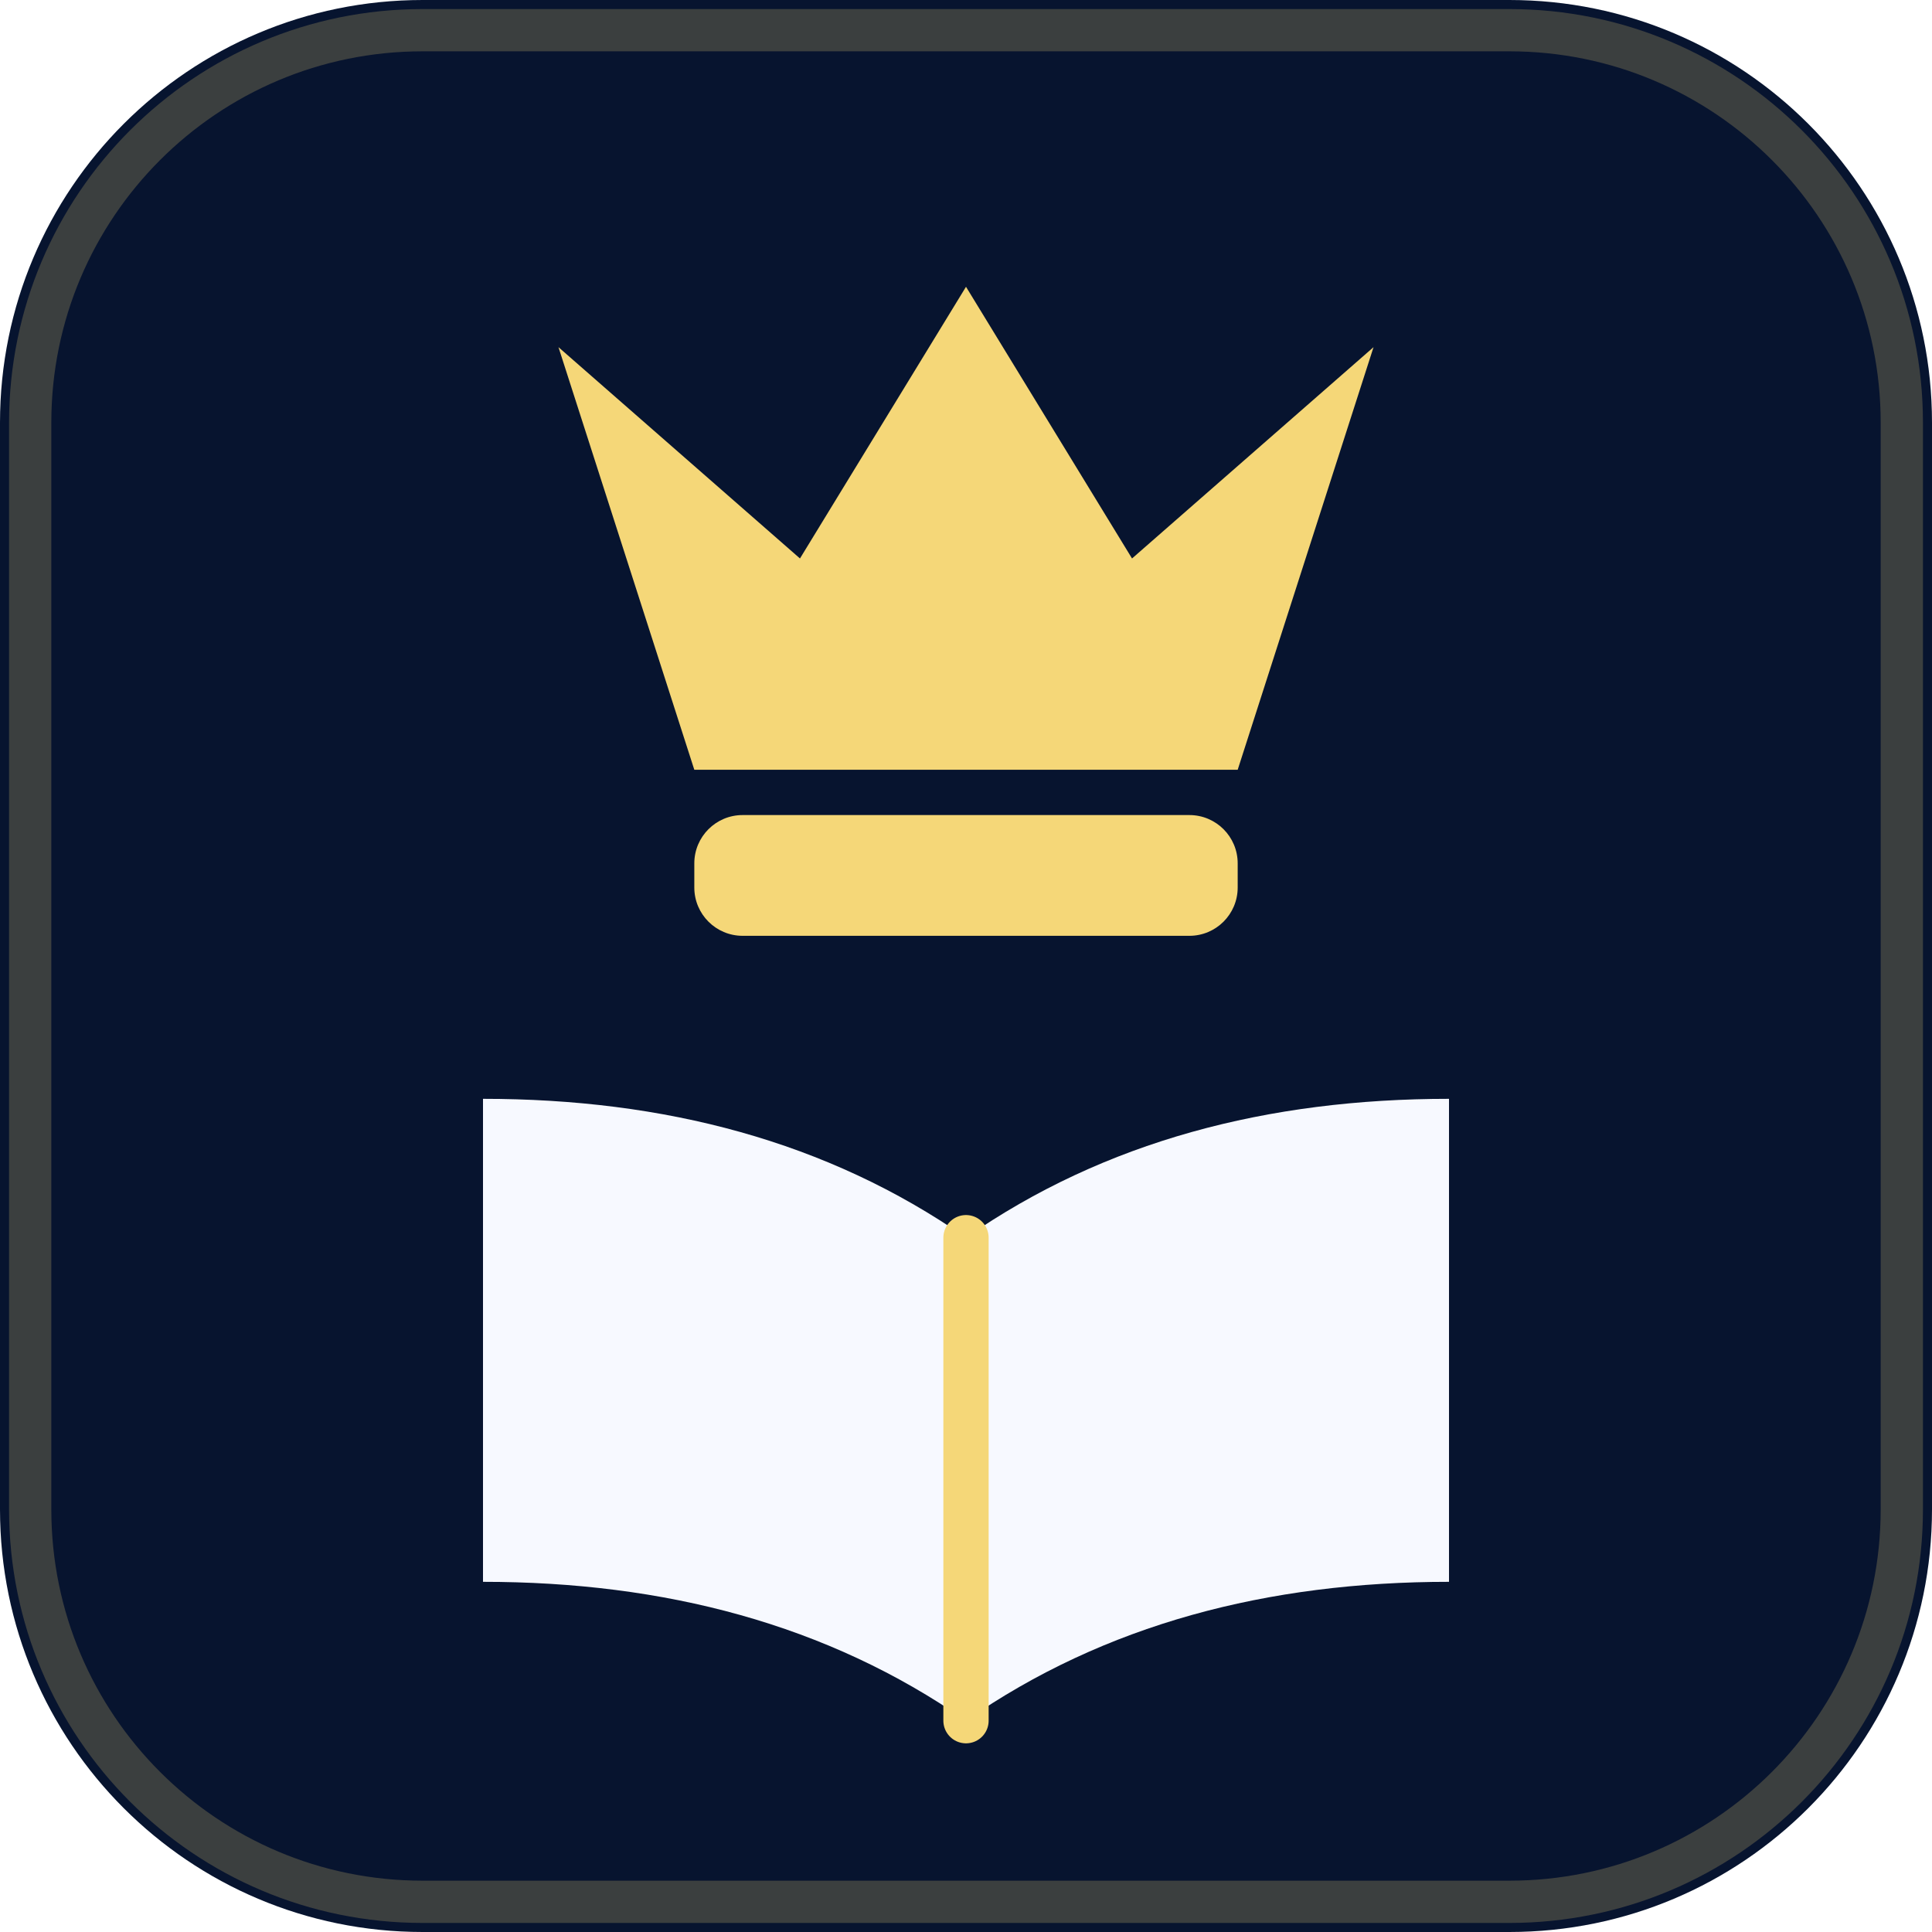
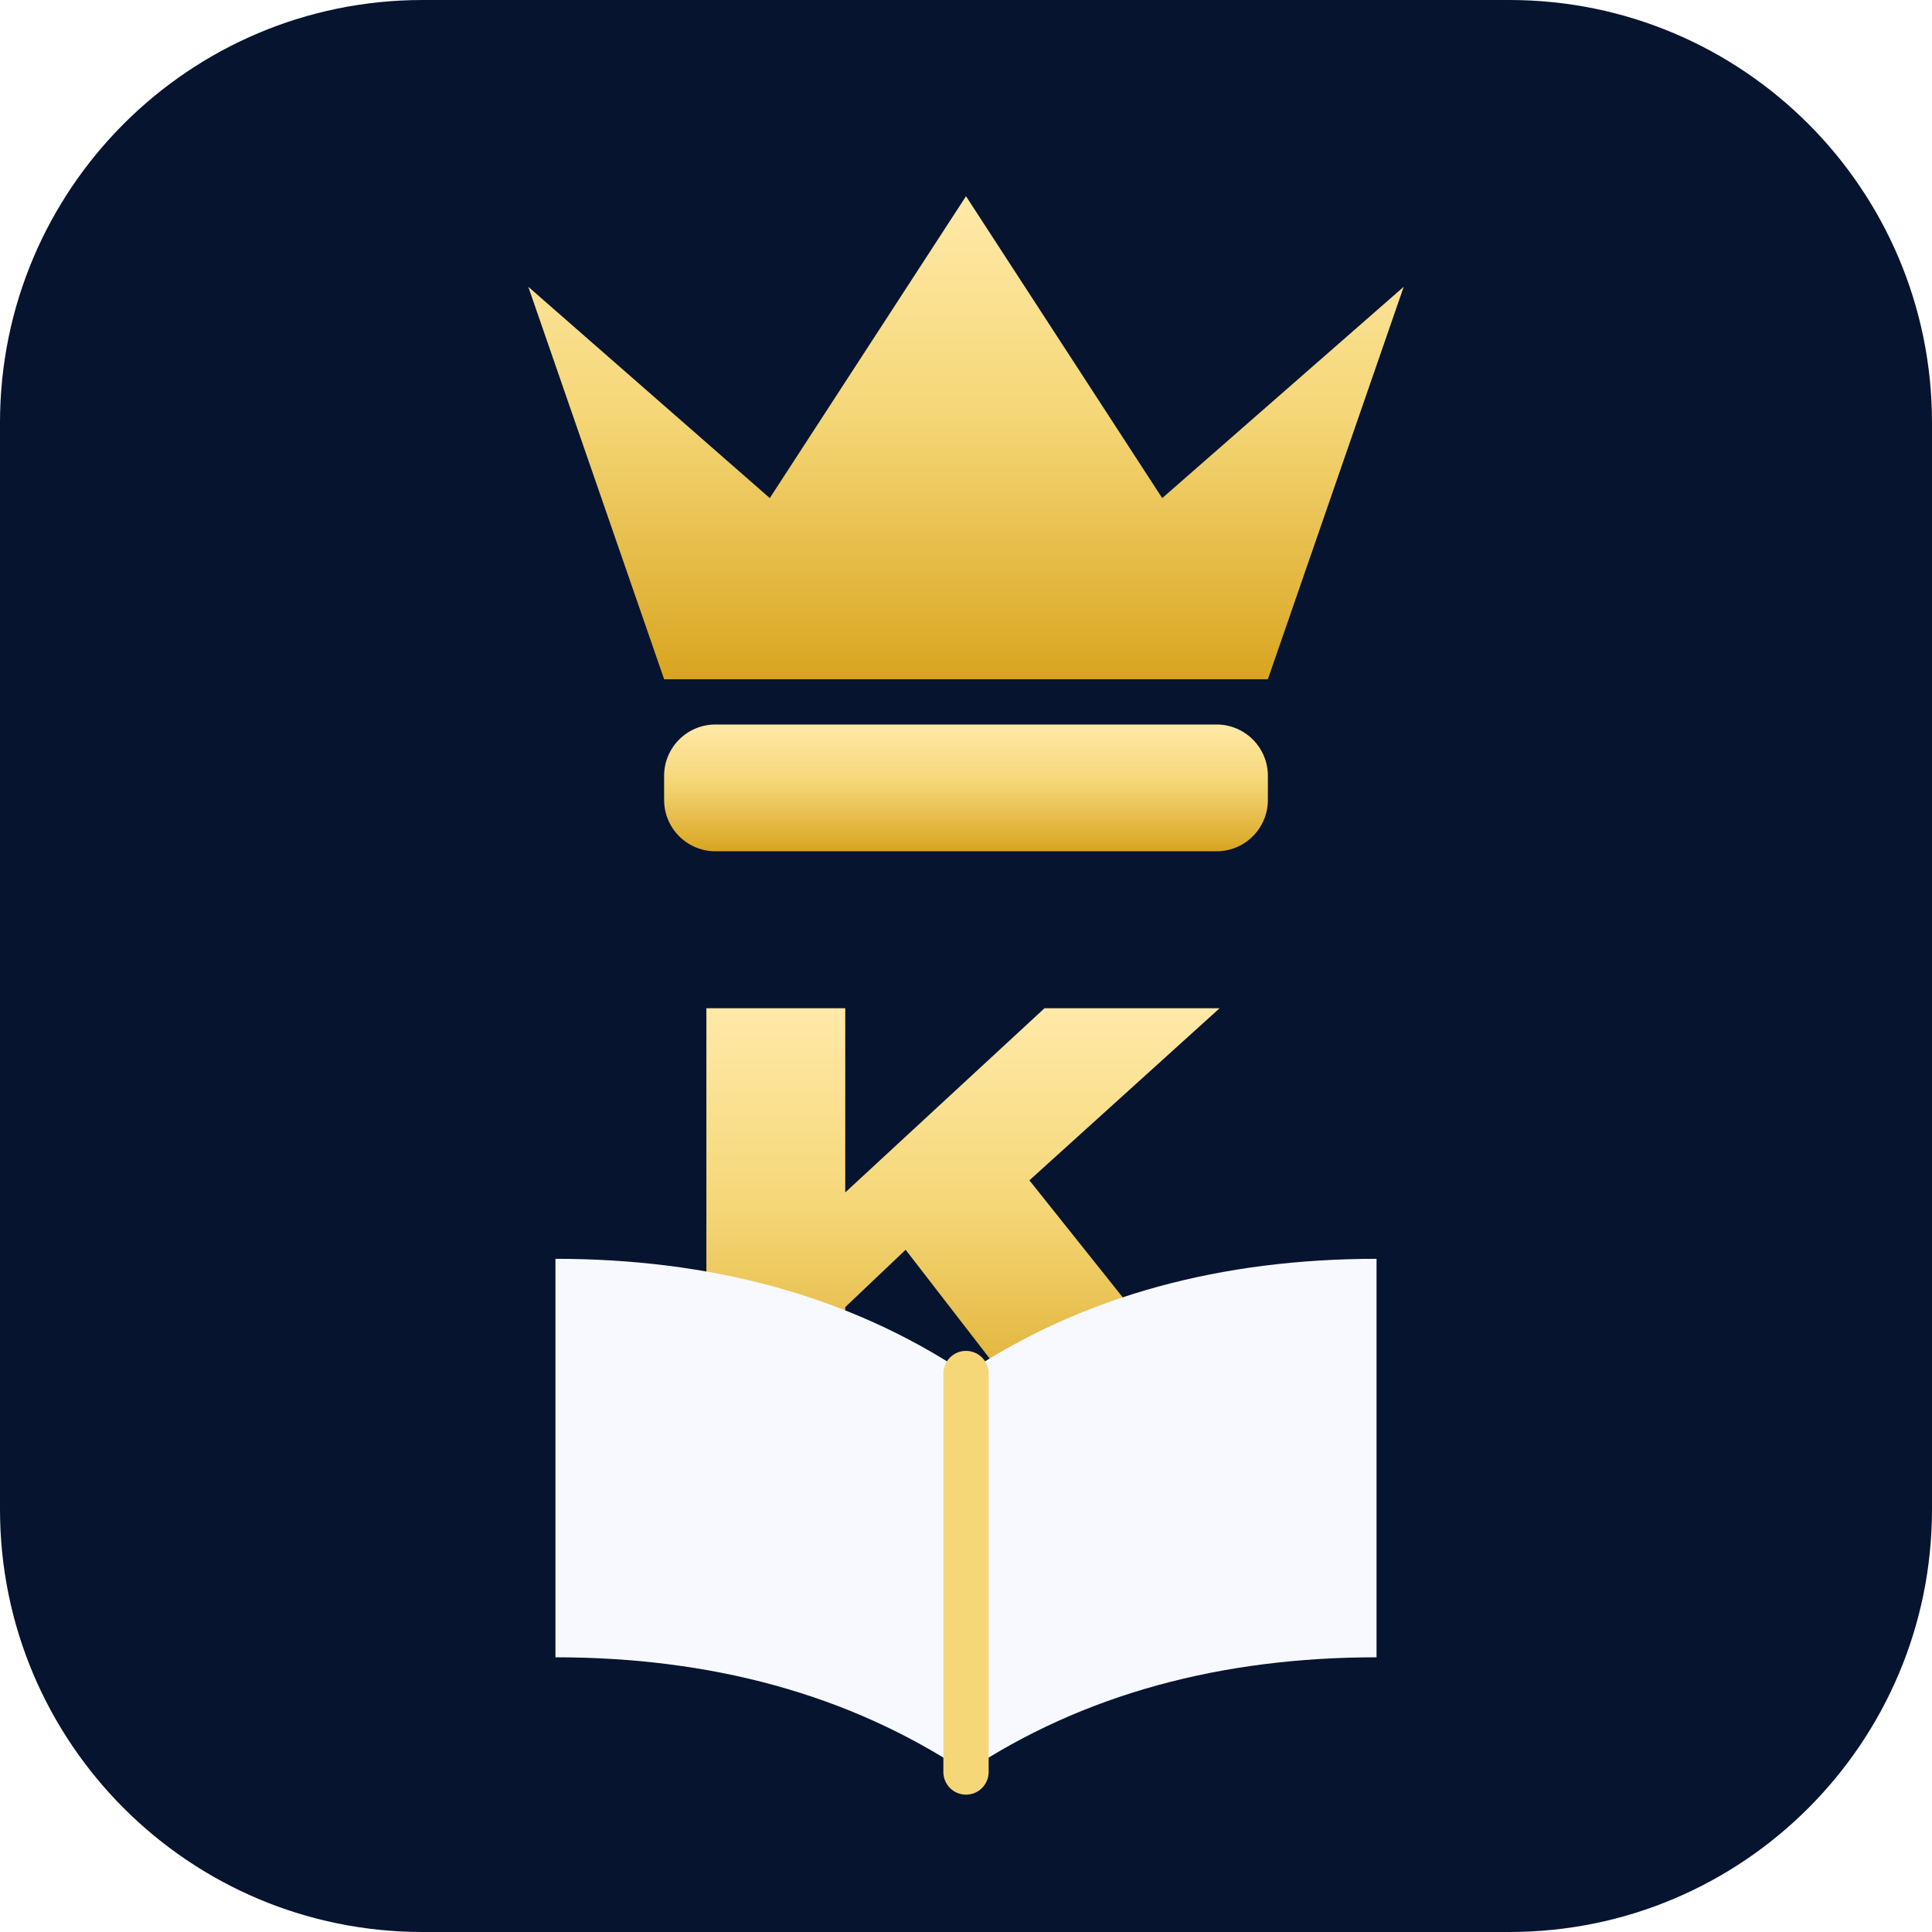
<svg xmlns="http://www.w3.org/2000/svg" viewBox="0 0 64 64" role="img" aria-label="Kingdom Bible">
+   <defs>
+     <linearGradient id="kbGold" x1="0" y1="0" x2="0" y2="1">
+       <stop offset="0" stop-color="#ffe9a8" />
+       <stop offset=".45" stop-color="#f5d778" />
+       <stop offset="1" stop-color="#d9a520" />
+     </linearGradient>
+   </defs>
  <rect width="64" height="64" rx="14" fill="#07142f" />
-   <rect x="1" y="1" width="62" height="62" rx="13" fill="none" stroke="#f5d778" stroke-opacity=".22" stroke-width="1.4" />
-   <g fill="#f5d778">
-     <path d="M23 25.5 18.5 11.5 26.5 18.5 32 9.5 37.5 18.5 45.5 11.5 41 25.5Z" />
-     <rect x="23" y="27" width="18" height="4" rx="1.6" />
+   <g fill="url(#kbGold)">
+     <path d="M22 22.5 17.5 9.5 25.5 16.5 32 6.5 38.5 16.5 46.5 9.5 42 22.5Z" />
+     <rect x="22" y="24" width="20" height="4.2" rx="1.7" />
+     <path d="M23.4 33.4h4.6v6.1l6.6-6.1h5.8l-6.3 5.7 7.1 8.9h-6.1l-5.1-6.6-2 1.9v4.7h-4.6z" />
  </g>
  <g fill="#f7f9ff">
-     <path d="M32 41c-4.6-3.2-10-4.6-16-4.6v16c6 0 11.4 1.4 16 4.6Z" />
-     <path d="M32 41c4.6-3.2 10-4.6 16-4.6v16c-6 0-11.4 1.4-16 4.6Z" />
+     <path d="M32 45.5c-3.9-2.6-8.5-3.8-13.6-3.8v13.2c5.1 0 9.7 1.2 13.6 3.8z" />
+     <path d="M32 45.5c3.9-2.6 8.5-3.8 13.6-3.8v13.2c-5.1 0-9.7 1.2-13.6 3.8z" />
  </g>
-   <path d="M32 41v16" stroke="#f5d778" stroke-width="1.5" fill="none" stroke-linecap="round" />
+   <path d="M32 45.5v13.2" stroke="#f5d778" stroke-width="1.5" fill="none" stroke-linecap="round" />
</svg>
